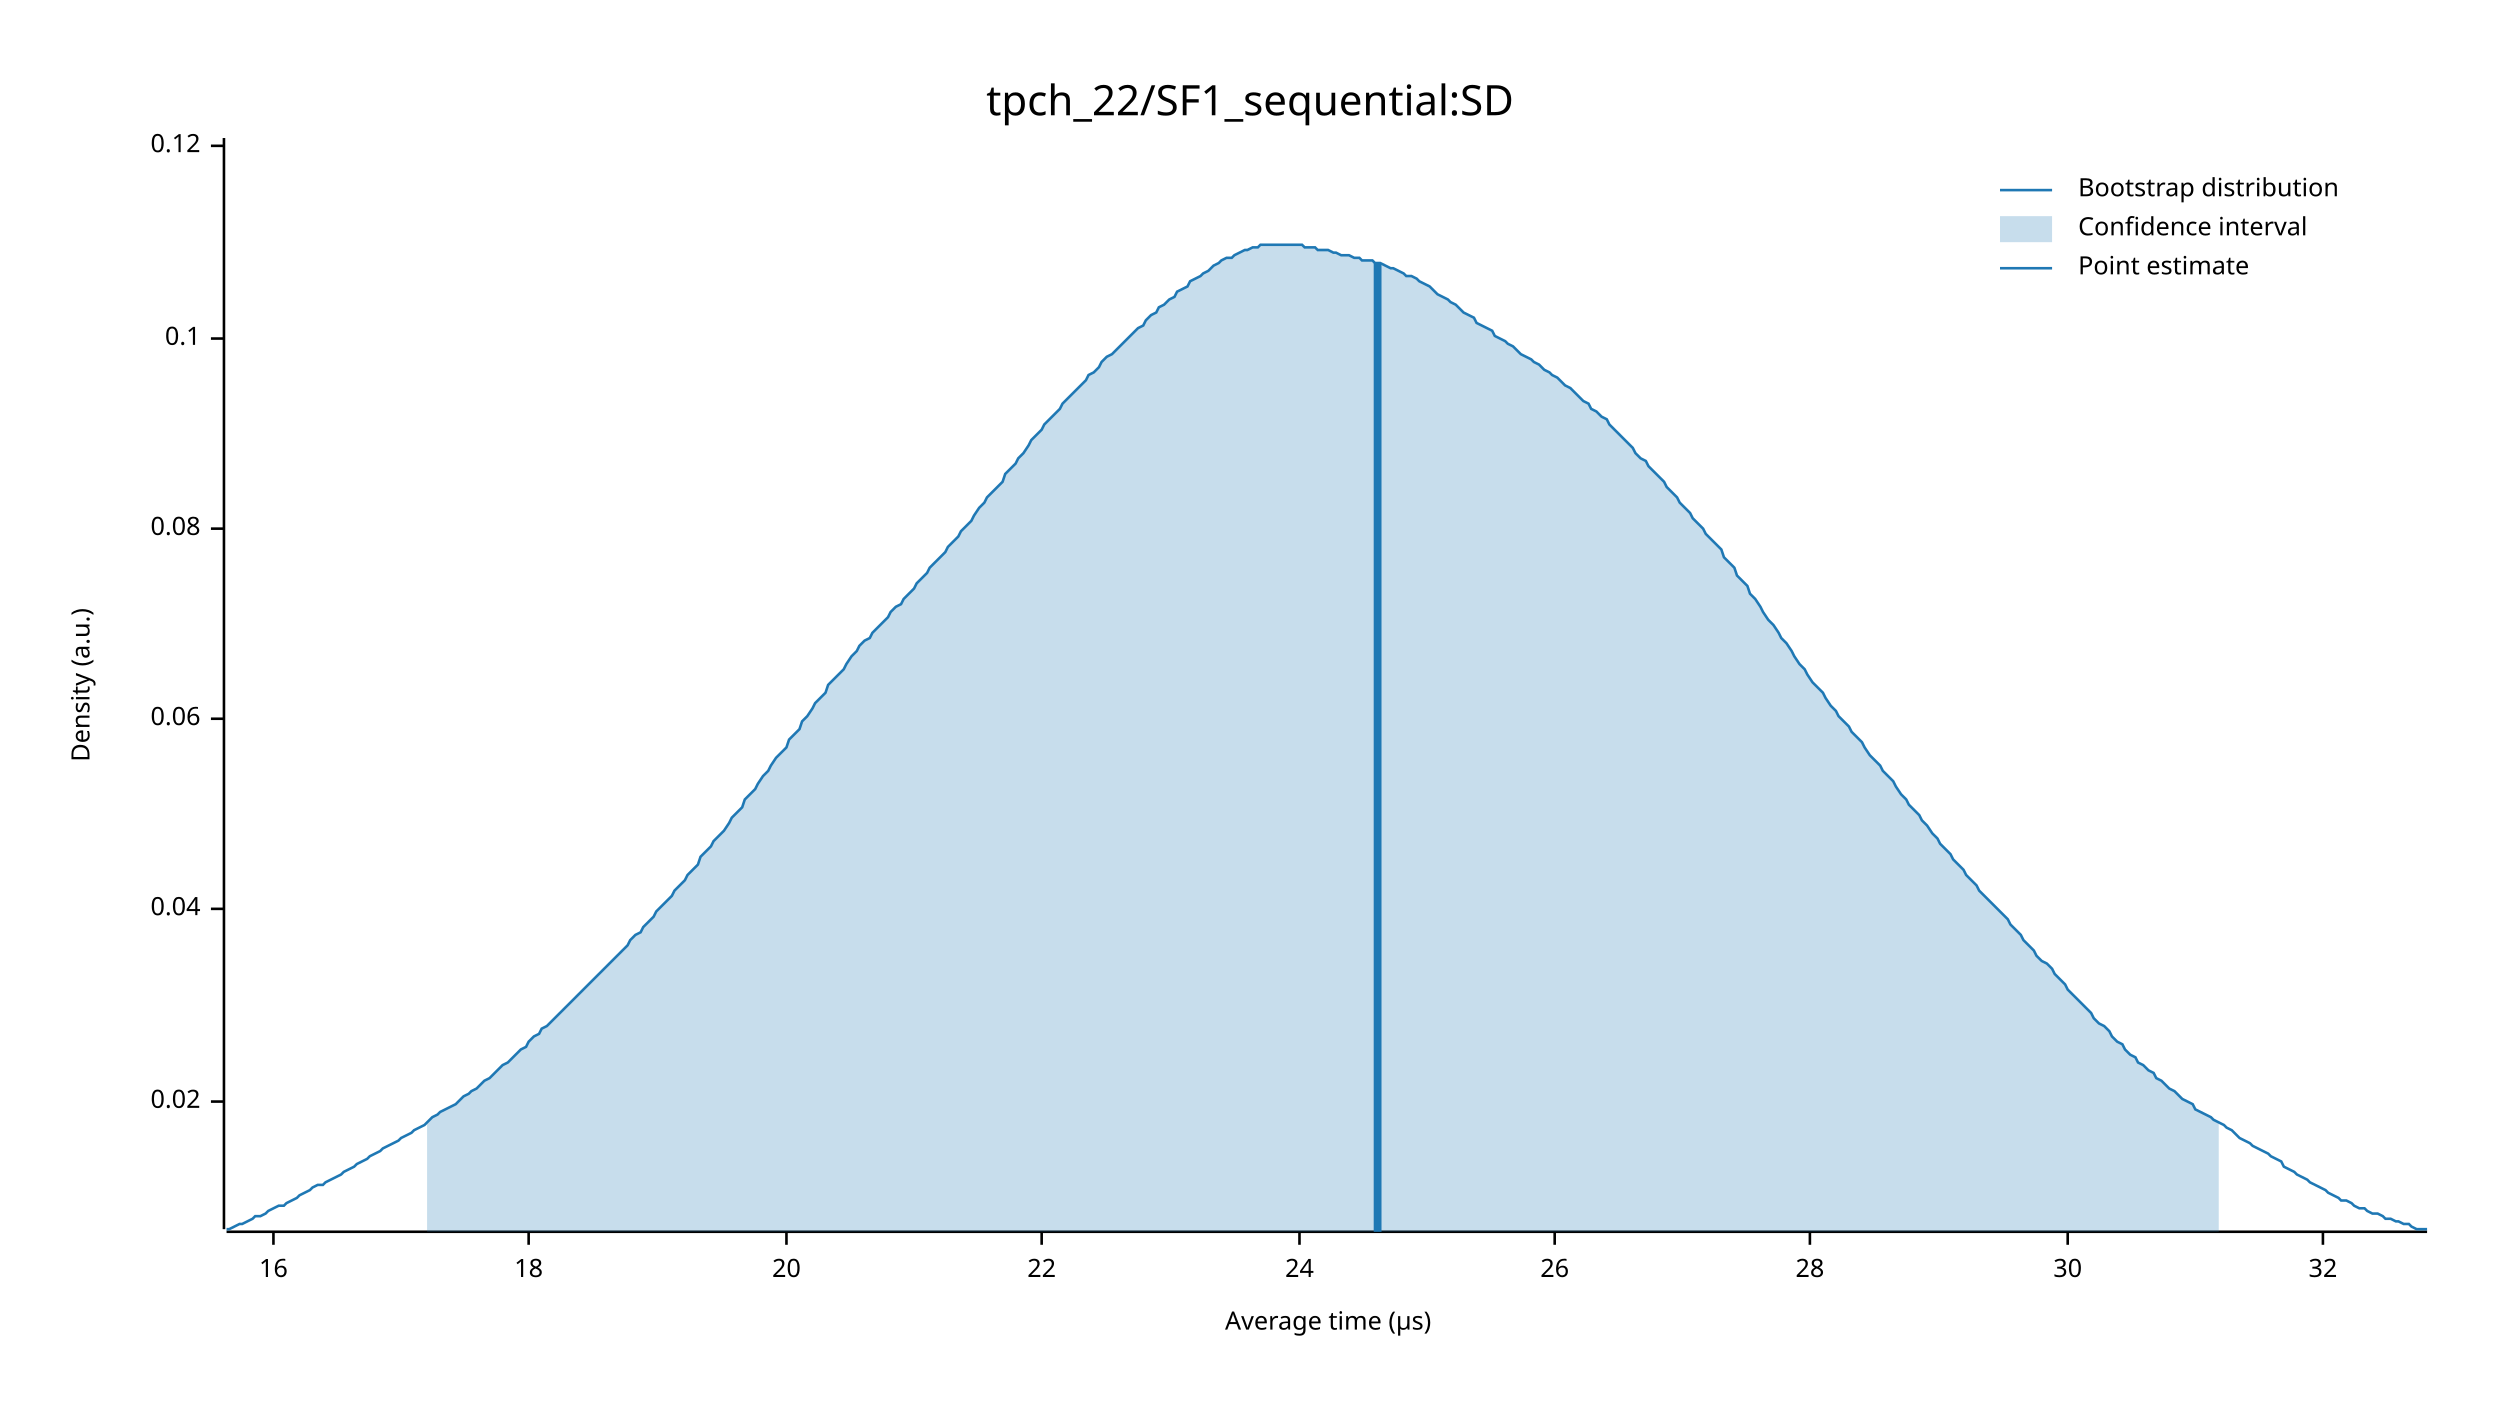
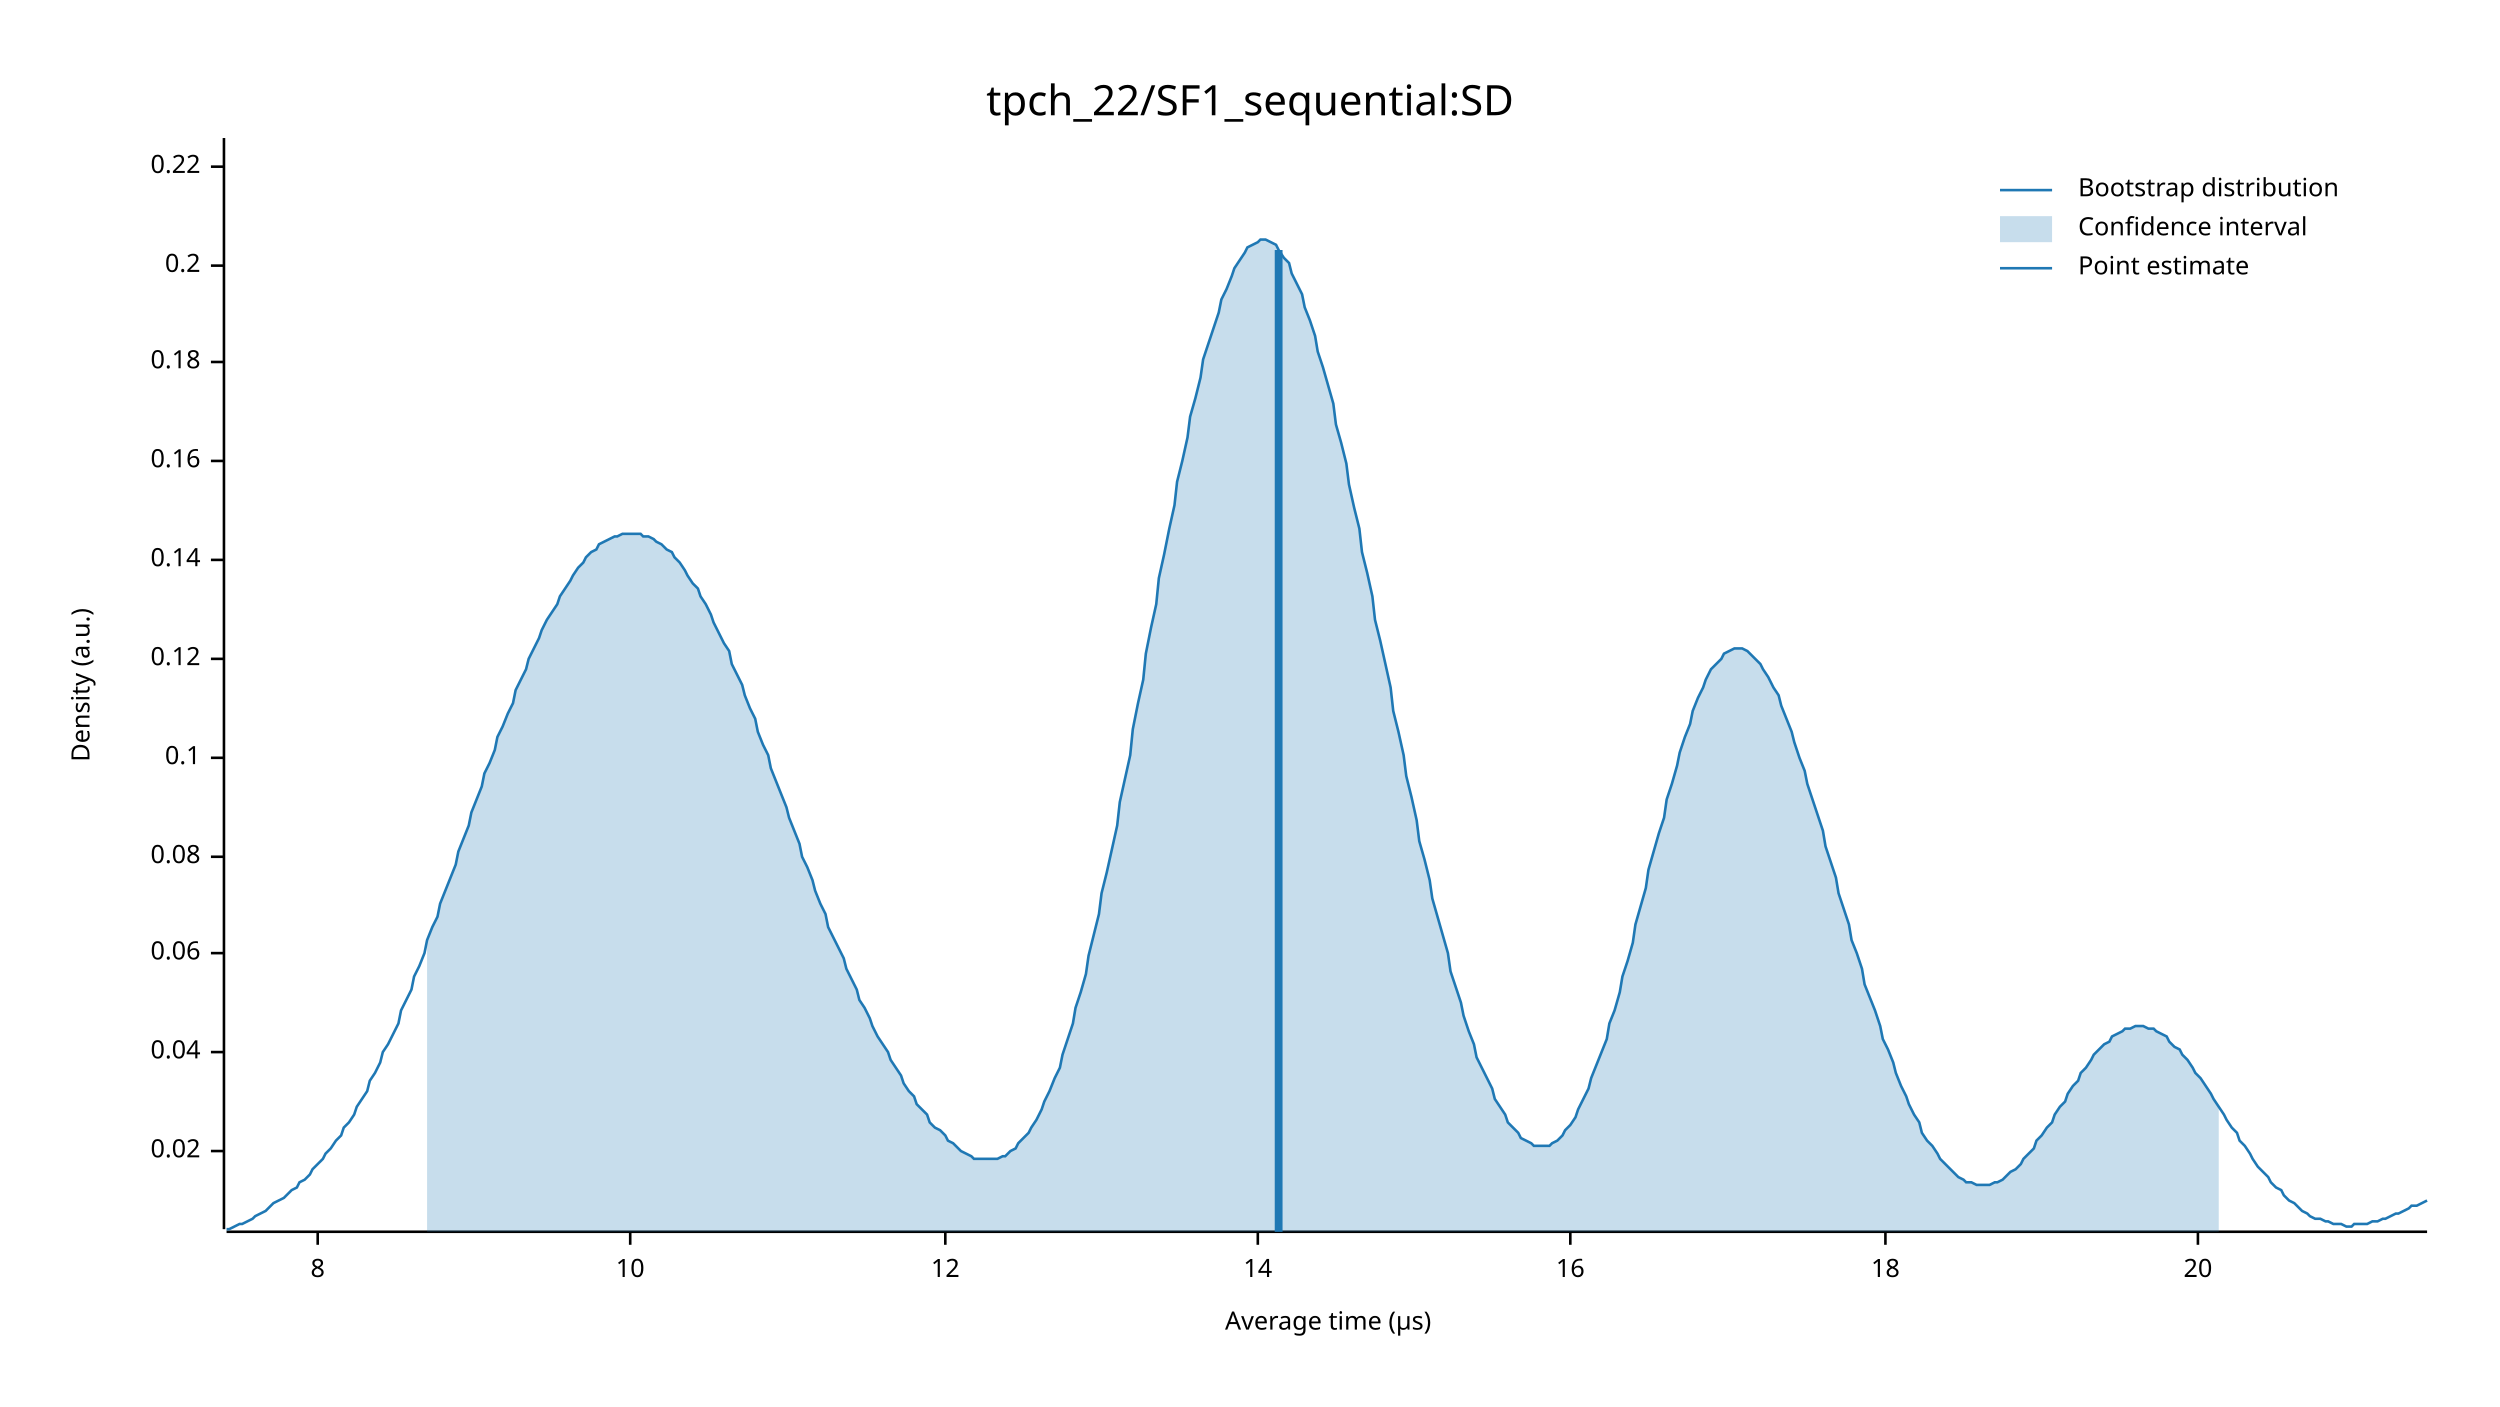
<svg xmlns="http://www.w3.org/2000/svg" width="960" height="540" viewBox="0 0 960 540">
  <text x="480" y="32" dy="0.76em" text-anchor="middle" font-family="sans-serif" font-size="16.129" opacity="1" fill="#000000">
tpch_22/SF1_sequential:SD
</text>
  <text x="27" y="263" dy="0.76em" text-anchor="middle" font-family="sans-serif" font-size="9.677" opacity="1" fill="#000000" transform="rotate(270, 27, 263)">
Density (a.u.)
</text>
  <text x="510" y="513" dy="-0.5ex" text-anchor="middle" font-family="sans-serif" font-size="9.677" opacity="1" fill="#000000">
Average time (µs)
</text>
  <polyline fill="none" opacity="1" stroke="#000000" stroke-width="1" points="86,53 86,472 " />
-   <text x="77" y="423" dy="0.5ex" text-anchor="end" font-family="sans-serif" font-size="9.677" opacity="1" fill="#000000">
+   <text x="77" y="442" dy="0.5ex" text-anchor="end" font-family="sans-serif" font-size="9.677" opacity="1" fill="#000000">
0.02
</text>
-   <polyline fill="none" opacity="1" stroke="#000000" stroke-width="1" points="81,423 86,423 " />
-   <text x="77" y="349" dy="0.5ex" text-anchor="end" font-family="sans-serif" font-size="9.677" opacity="1" fill="#000000">
+   <polyline fill="none" opacity="1" stroke="#000000" stroke-width="1" points="81,442 86,442 " />
+   <text x="77" y="404" dy="0.5ex" text-anchor="end" font-family="sans-serif" font-size="9.677" opacity="1" fill="#000000">
0.04
</text>
-   <polyline fill="none" opacity="1" stroke="#000000" stroke-width="1" points="81,349 86,349 " />
-   <text x="77" y="276" dy="0.5ex" text-anchor="end" font-family="sans-serif" font-size="9.677" opacity="1" fill="#000000">
+   <polyline fill="none" opacity="1" stroke="#000000" stroke-width="1" points="81,404 86,404 " />
+   <text x="77" y="366" dy="0.5ex" text-anchor="end" font-family="sans-serif" font-size="9.677" opacity="1" fill="#000000">
0.06
</text>
-   <polyline fill="none" opacity="1" stroke="#000000" stroke-width="1" points="81,276 86,276 " />
-   <text x="77" y="203" dy="0.5ex" text-anchor="end" font-family="sans-serif" font-size="9.677" opacity="1" fill="#000000">
+   <polyline fill="none" opacity="1" stroke="#000000" stroke-width="1" points="81,366 86,366 " />
+   <text x="77" y="329" dy="0.5ex" text-anchor="end" font-family="sans-serif" font-size="9.677" opacity="1" fill="#000000">
0.08
</text>
-   <polyline fill="none" opacity="1" stroke="#000000" stroke-width="1" points="81,203 86,203 " />
-   <text x="77" y="130" dy="0.5ex" text-anchor="end" font-family="sans-serif" font-size="9.677" opacity="1" fill="#000000">
+   <polyline fill="none" opacity="1" stroke="#000000" stroke-width="1" points="81,329 86,329 " />
+   <text x="77" y="291" dy="0.5ex" text-anchor="end" font-family="sans-serif" font-size="9.677" opacity="1" fill="#000000">
0.1
</text>
-   <polyline fill="none" opacity="1" stroke="#000000" stroke-width="1" points="81,130 86,130 " />
-   <text x="77" y="56" dy="0.5ex" text-anchor="end" font-family="sans-serif" font-size="9.677" opacity="1" fill="#000000">
+   <polyline fill="none" opacity="1" stroke="#000000" stroke-width="1" points="81,291 86,291 " />
+   <text x="77" y="253" dy="0.5ex" text-anchor="end" font-family="sans-serif" font-size="9.677" opacity="1" fill="#000000">
0.12
</text>
-   <polyline fill="none" opacity="1" stroke="#000000" stroke-width="1" points="81,56 86,56 " />
+   <polyline fill="none" opacity="1" stroke="#000000" stroke-width="1" points="81,253 86,253 " />
+   <text x="77" y="215" dy="0.5ex" text-anchor="end" font-family="sans-serif" font-size="9.677" opacity="1" fill="#000000">
+ 0.14
+ </text>
+   <polyline fill="none" opacity="1" stroke="#000000" stroke-width="1" points="81,215 86,215 " />
+   <text x="77" y="177" dy="0.5ex" text-anchor="end" font-family="sans-serif" font-size="9.677" opacity="1" fill="#000000">
+ 0.16
+ </text>
+   <polyline fill="none" opacity="1" stroke="#000000" stroke-width="1" points="81,177 86,177 " />
+   <text x="77" y="139" dy="0.5ex" text-anchor="end" font-family="sans-serif" font-size="9.677" opacity="1" fill="#000000">
+ 0.18
+ </text>
+   <polyline fill="none" opacity="1" stroke="#000000" stroke-width="1" points="81,139 86,139 " />
+   <text x="77" y="102" dy="0.5ex" text-anchor="end" font-family="sans-serif" font-size="9.677" opacity="1" fill="#000000">
+ 0.2
+ </text>
+   <polyline fill="none" opacity="1" stroke="#000000" stroke-width="1" points="81,102 86,102 " />
+   <text x="77" y="64" dy="0.5ex" text-anchor="end" font-family="sans-serif" font-size="9.677" opacity="1" fill="#000000">
+ 0.22
+ </text>
+   <polyline fill="none" opacity="1" stroke="#000000" stroke-width="1" points="81,64 86,64 " />
  <polyline fill="none" opacity="1" stroke="#000000" stroke-width="1" points="87,473 932,473 " />
-   <text x="105" y="483" dy="0.76em" text-anchor="middle" font-family="sans-serif" font-size="9.677" opacity="1" fill="#000000">
+   <text x="122" y="483" dy="0.76em" text-anchor="middle" font-family="sans-serif" font-size="9.677" opacity="1" fill="#000000">
+ 8
+ </text>
+   <polyline fill="none" opacity="1" stroke="#000000" stroke-width="1" points="122,473 122,478 " />
+   <text x="242" y="483" dy="0.76em" text-anchor="middle" font-family="sans-serif" font-size="9.677" opacity="1" fill="#000000">
+ 10
+ </text>
+   <polyline fill="none" opacity="1" stroke="#000000" stroke-width="1" points="242,473 242,478 " />
+   <text x="363" y="483" dy="0.76em" text-anchor="middle" font-family="sans-serif" font-size="9.677" opacity="1" fill="#000000">
+ 12
+ </text>
+   <polyline fill="none" opacity="1" stroke="#000000" stroke-width="1" points="363,473 363,478 " />
+   <text x="483" y="483" dy="0.76em" text-anchor="middle" font-family="sans-serif" font-size="9.677" opacity="1" fill="#000000">
+ 14
+ </text>
+   <polyline fill="none" opacity="1" stroke="#000000" stroke-width="1" points="483,473 483,478 " />
+   <text x="603" y="483" dy="0.76em" text-anchor="middle" font-family="sans-serif" font-size="9.677" opacity="1" fill="#000000">
16
</text>
-   <polyline fill="none" opacity="1" stroke="#000000" stroke-width="1" points="105,473 105,478 " />
-   <text x="203" y="483" dy="0.76em" text-anchor="middle" font-family="sans-serif" font-size="9.677" opacity="1" fill="#000000">
+   <polyline fill="none" opacity="1" stroke="#000000" stroke-width="1" points="603,473 603,478 " />
+   <text x="724" y="483" dy="0.76em" text-anchor="middle" font-family="sans-serif" font-size="9.677" opacity="1" fill="#000000">
18
</text>
-   <polyline fill="none" opacity="1" stroke="#000000" stroke-width="1" points="203,473 203,478 " />
-   <text x="302" y="483" dy="0.76em" text-anchor="middle" font-family="sans-serif" font-size="9.677" opacity="1" fill="#000000">
+   <polyline fill="none" opacity="1" stroke="#000000" stroke-width="1" points="724,473 724,478 " />
+   <text x="844" y="483" dy="0.76em" text-anchor="middle" font-family="sans-serif" font-size="9.677" opacity="1" fill="#000000">
20
</text>
-   <polyline fill="none" opacity="1" stroke="#000000" stroke-width="1" points="302,473 302,478 " />
-   <text x="400" y="483" dy="0.76em" text-anchor="middle" font-family="sans-serif" font-size="9.677" opacity="1" fill="#000000">
- 22
- </text>
-   <polyline fill="none" opacity="1" stroke="#000000" stroke-width="1" points="400,473 400,478 " />
-   <text x="499" y="483" dy="0.76em" text-anchor="middle" font-family="sans-serif" font-size="9.677" opacity="1" fill="#000000">
- 24
- </text>
-   <polyline fill="none" opacity="1" stroke="#000000" stroke-width="1" points="499,473 499,478 " />
-   <text x="597" y="483" dy="0.76em" text-anchor="middle" font-family="sans-serif" font-size="9.677" opacity="1" fill="#000000">
- 26
- </text>
-   <polyline fill="none" opacity="1" stroke="#000000" stroke-width="1" points="597,473 597,478 " />
-   <text x="695" y="483" dy="0.76em" text-anchor="middle" font-family="sans-serif" font-size="9.677" opacity="1" fill="#000000">
- 28
- </text>
-   <polyline fill="none" opacity="1" stroke="#000000" stroke-width="1" points="695,473 695,478 " />
-   <text x="794" y="483" dy="0.76em" text-anchor="middle" font-family="sans-serif" font-size="9.677" opacity="1" fill="#000000">
- 30
- </text>
-   <polyline fill="none" opacity="1" stroke="#000000" stroke-width="1" points="794,473 794,478 " />
-   <text x="892" y="483" dy="0.76em" text-anchor="middle" font-family="sans-serif" font-size="9.677" opacity="1" fill="#000000">
- 32
- </text>
-   <polyline fill="none" opacity="1" stroke="#000000" stroke-width="1" points="892,473 892,478 " />
-   <polyline fill="none" opacity="1" stroke="#1F78B4" stroke-width="1" points="87,472 88,472 90,471 92,470 93,470 95,469 97,468 98,467 100,467 102,466 103,465 105,464 107,463 109,463 110,462 112,461 114,460 115,459 117,458 119,457 120,456 122,455 124,455 125,454 127,453 129,452 131,451 132,450 134,449 136,448 137,447 139,446 141,445 142,444 144,443 146,442 147,441 149,440 151,439 153,438 154,437 156,436 158,435 159,434 161,433 163,432 164,431 166,429 168,428 169,427 171,426 173,425 175,424 176,423 178,421 180,420 181,419 183,418 185,416 186,415 188,414 190,412 191,411 193,409 195,408 197,406 198,405 200,403 202,402 203,400 205,398 207,397 208,395 210,394 212,392 214,390 215,389 217,387 219,385 220,384 222,382 224,380 225,379 227,377 229,375 230,374 232,372 234,370 236,368 237,367 239,365 241,363 242,361 244,359 246,358 247,356 249,354 251,352 252,350 254,348 256,346 258,344 259,342 261,340 263,338 264,336 266,334 268,332 269,329 271,327 273,325 274,323 276,321 278,319 280,316 281,314 283,312 285,310 286,307 288,305 290,303 291,301 293,298 295,296 296,294 298,291 300,289 302,287 303,284 305,282 307,280 308,277 310,275 312,272 313,270 315,268 317,266 318,263 320,261 322,259 324,257 325,255 327,252 329,250 330,248 332,246 334,245 335,243 337,241 339,239 341,237 342,235 344,233 346,232 347,230 349,228 351,226 352,224 354,222 356,220 357,218 359,216 361,214 363,212 364,210 366,208 368,206 369,204 371,202 373,200 374,198 376,195 378,193 379,191 381,189 383,187 385,185 386,182 388,180 390,178 391,176 393,174 395,171 396,169 398,167 400,165 401,163 403,161 405,159 407,157 408,155 410,153 412,151 413,150 415,148 417,146 418,144 420,143 422,141 423,139 425,137 427,136 429,134 430,133 432,131 434,129 435,128 437,126 439,125 440,123 442,121 444,120 445,118 447,117 449,115 451,114 452,112 454,111 456,110 457,108 459,107 461,106 462,105 464,104 466,102 468,101 469,100 471,99 473,99 474,98 476,97 478,96 479,96 481,95 483,95 484,94 486,94 488,94 490,94 491,94 493,94 495,94 496,94 498,94 500,94 501,95 503,95 505,95 506,96 508,96 510,96 512,97 513,97 515,98 517,98 518,98 520,99 522,99 523,100 525,100 527,100 528,101 530,101 532,102 534,103 535,103 537,104 539,105 540,106 542,106 544,107 545,108 547,109 549,110 550,111 552,113 554,114 556,115 557,116 559,117 561,119 562,120 564,121 566,122 567,124 569,125 571,126 573,127 574,129 576,130 578,131 579,132 581,133 583,135 584,136 586,137 588,138 589,139 591,140 593,142 595,143 596,144 598,145 600,147 601,148 603,149 605,151 606,152 608,154 610,155 611,157 613,158 615,160 617,161 618,163 620,165 622,167 623,168 625,170 627,172 628,174 630,176 632,177 633,179 635,181 637,183 639,185 640,187 642,189 644,191 645,193 647,195 649,197 650,199 652,201 654,203 655,205 657,207 659,209 661,211 662,214 664,216 666,218 667,221 669,223 671,225 672,228 674,230 676,233 677,235 679,238 681,240 683,243 684,245 686,247 688,250 689,252 691,255 693,257 694,259 696,262 698,264 700,266 701,268 703,271 705,273 706,275 708,277 710,279 711,281 713,283 715,285 716,287 718,290 720,292 722,294 723,296 725,298 727,300 728,302 730,305 732,307 733,309 735,311 737,313 738,315 740,317 742,320 744,322 745,324 747,326 749,328 750,330 752,332 754,334 755,336 757,338 759,340 760,342 762,344 764,346 766,348 767,349 769,351 771,353 772,355 774,357 776,359 777,361 779,363 781,365 782,367 784,369 786,370 788,372 789,374 791,376 793,378 794,380 796,382 798,384 799,385 801,387 803,389 804,391 806,393 808,394 810,396 811,398 813,400 815,401 816,403 818,405 820,406 821,408 823,409 825,411 827,412 828,414 830,415 832,417 833,418 835,419 837,421 838,422 840,423 842,424 843,426 845,427 847,428 849,429 850,430 852,431 854,432 855,433 857,434 859,436 860,437 862,438 864,439 865,440 867,441 869,442 871,443 872,444 874,445 876,446 877,448 879,449 881,450 882,451 884,452 886,453 887,454 889,455 891,456 893,457 894,458 896,459 898,460 899,461 901,461 903,462 904,463 906,464 908,464 909,465 911,466 913,466 915,467 916,468 918,468 920,469 921,469 923,470 925,470 926,471 928,472 930,472 932,472 " />
-   <polygon opacity="0.25" fill="#1F78B4" points="164,431 166,429 168,428 169,427 171,426 173,425 175,424 176,423 178,421 180,420 181,419 183,418 185,416 186,415 188,414 190,412 191,411 193,409 195,408 197,406 198,405 200,403 202,402 203,400 205,398 207,397 208,395 210,394 212,392 214,390 215,389 217,387 219,385 220,384 222,382 224,380 225,379 227,377 229,375 230,374 232,372 234,370 236,368 237,367 239,365 241,363 242,361 244,359 246,358 247,356 249,354 251,352 252,350 254,348 256,346 258,344 259,342 261,340 263,338 264,336 266,334 268,332 269,329 271,327 273,325 274,323 276,321 278,319 280,316 281,314 283,312 285,310 286,307 288,305 290,303 291,301 293,298 295,296 296,294 298,291 300,289 302,287 303,284 305,282 307,280 308,277 310,275 312,272 313,270 315,268 317,266 318,263 320,261 322,259 324,257 325,255 327,252 329,250 330,248 332,246 334,245 335,243 337,241 339,239 341,237 342,235 344,233 346,232 347,230 349,228 351,226 352,224 354,222 356,220 357,218 359,216 361,214 363,212 364,210 366,208 368,206 369,204 371,202 373,200 374,198 376,195 378,193 379,191 381,189 383,187 385,185 386,182 388,180 390,178 391,176 393,174 395,171 396,169 398,167 400,165 401,163 403,161 405,159 407,157 408,155 410,153 412,151 413,150 415,148 417,146 418,144 420,143 422,141 423,139 425,137 427,136 429,134 430,133 432,131 434,129 435,128 437,126 439,125 440,123 442,121 444,120 445,118 447,117 449,115 451,114 452,112 454,111 456,110 457,108 459,107 461,106 462,105 464,104 466,102 468,101 469,100 471,99 473,99 474,98 476,97 478,96 479,96 481,95 483,95 484,94 486,94 488,94 490,94 491,94 493,94 495,94 496,94 498,94 500,94 501,95 503,95 505,95 506,96 508,96 510,96 512,97 513,97 515,98 517,98 518,98 520,99 522,99 523,100 525,100 527,100 528,101 530,101 532,102 534,103 535,103 537,104 539,105 540,106 542,106 544,107 545,108 547,109 549,110 550,111 552,113 554,114 556,115 557,116 559,117 561,119 562,120 564,121 566,122 567,124 569,125 571,126 573,127 574,129 576,130 578,131 579,132 581,133 583,135 584,136 586,137 588,138 589,139 591,140 593,142 595,143 596,144 598,145 600,147 601,148 603,149 605,151 606,152 608,154 610,155 611,157 613,158 615,160 617,161 618,163 620,165 622,167 623,168 625,170 627,172 628,174 630,176 632,177 633,179 635,181 637,183 639,185 640,187 642,189 644,191 645,193 647,195 649,197 650,199 652,201 654,203 655,205 657,207 659,209 661,211 662,214 664,216 666,218 667,221 669,223 671,225 672,228 674,230 676,233 677,235 679,238 681,240 683,243 684,245 686,247 688,250 689,252 691,255 693,257 694,259 696,262 698,264 700,266 701,268 703,271 705,273 706,275 708,277 710,279 711,281 713,283 715,285 716,287 718,290 720,292 722,294 723,296 725,298 727,300 728,302 730,305 732,307 733,309 735,311 737,313 738,315 740,317 742,320 744,322 745,324 747,326 749,328 750,330 752,332 754,334 755,336 757,338 759,340 760,342 762,344 764,346 766,348 767,349 769,351 771,353 772,355 774,357 776,359 777,361 779,363 781,365 782,367 784,369 786,370 788,372 789,374 791,376 793,378 794,380 796,382 798,384 799,385 801,387 803,389 804,391 806,393 808,394 810,396 811,398 813,400 815,401 816,403 818,405 820,406 821,408 823,409 825,411 827,412 828,414 830,415 832,417 833,418 835,419 837,421 838,422 840,423 842,424 843,426 845,427 847,428 849,429 850,430 852,431 852,473 164,473 " />
-   <polyline fill="none" opacity="1" stroke="#1F78B4" stroke-width="3" points="529,473 529,101 " />
+   <polyline fill="none" opacity="1" stroke="#000000" stroke-width="1" points="844,473 844,478 " />
+   <polyline fill="none" opacity="1" stroke="#1F78B4" stroke-width="1" points="87,472 88,472 90,471 92,470 93,470 95,469 97,468 98,467 100,466 102,465 103,464 105,462 107,461 109,460 110,459 112,457 114,456 115,454 117,453 119,451 120,449 122,447 124,445 125,443 127,441 129,438 131,436 132,433 134,431 136,428 137,425 139,422 141,419 142,415 144,412 146,408 147,404 149,401 151,397 153,393 154,388 156,384 158,380 159,375 161,371 163,366 164,361 166,356 168,352 169,347 171,342 173,337 175,332 176,327 178,322 180,317 181,312 183,307 185,302 186,297 188,293 190,288 191,283 193,279 195,274 197,270 198,265 200,261 202,257 203,253 205,249 207,245 208,242 210,238 212,235 214,232 215,229 217,226 219,223 220,221 222,218 224,216 225,214 227,212 229,211 230,209 232,208 234,207 236,206 237,206 239,205 241,205 242,205 244,205 246,205 247,206 249,206 251,207 252,208 254,209 256,211 258,212 259,214 261,216 263,219 264,221 266,224 268,226 269,229 271,232 273,236 274,239 276,243 278,247 280,250 281,255 283,259 285,263 286,267 288,272 290,276 291,281 293,286 295,290 296,295 298,300 300,305 302,310 303,314 305,319 307,324 308,329 310,333 312,338 313,342 315,347 317,351 318,356 320,360 322,364 324,368 325,372 327,376 329,380 330,384 332,387 334,391 335,394 337,398 339,401 341,404 342,407 344,410 346,413 347,416 349,419 351,421 352,424 354,426 356,428 357,431 359,433 361,434 363,436 364,438 366,439 368,441 369,442 371,443 373,444 374,445 376,445 378,445 379,445 381,445 383,445 385,444 386,444 388,442 390,441 391,439 393,437 395,435 396,433 398,430 400,426 401,423 403,419 405,414 407,410 408,405 410,399 412,393 413,387 415,381 417,374 418,367 420,359 422,351 423,343 425,335 427,326 429,317 430,308 432,299 434,290 435,280 437,270 439,261 440,251 442,241 444,232 445,222 447,213 449,203 451,194 452,185 454,177 456,168 457,160 459,153 461,145 462,138 464,132 466,126 468,120 469,115 471,111 473,106 474,103 476,100 478,97 479,95 481,94 483,93 484,92 486,92 488,93 490,94 491,96 493,99 495,101 496,105 498,109 500,113 501,118 503,123 505,129 506,135 508,141 510,148 512,155 513,163 515,170 517,178 518,186 520,195 522,203 523,212 525,220 527,229 528,238 530,246 532,255 534,264 535,273 537,281 539,290 540,298 542,306 544,315 545,323 547,330 549,338 550,345 552,352 554,359 556,366 557,373 559,379 561,385 562,390 564,396 566,401 567,406 569,410 571,414 573,418 574,422 576,425 578,428 579,431 581,433 583,435 584,437 586,438 588,439 589,440 591,440 593,440 595,440 596,439 598,438 600,436 601,434 603,432 605,429 606,426 608,422 610,418 611,414 613,409 615,404 617,399 618,393 620,388 622,381 623,375 625,369 627,362 628,355 630,348 632,341 633,334 635,327 637,320 639,314 640,307 642,301 644,294 645,289 647,283 649,278 650,273 652,268 654,264 655,261 657,257 659,255 661,253 662,251 664,250 666,249 667,249 669,249 671,250 672,251 674,253 676,255 677,257 679,260 681,264 683,267 684,271 686,276 688,281 689,285 691,291 693,296 694,301 696,307 698,313 700,319 701,325 703,331 705,337 706,343 708,349 710,355 711,361 713,366 715,372 716,378 718,383 720,388 722,394 723,399 725,403 727,408 728,412 730,417 732,421 733,424 735,428 737,431 738,435 740,438 742,440 744,443 745,445 747,447 749,449 750,450 752,452 754,453 755,454 757,454 759,455 760,455 762,455 764,455 766,454 767,454 769,453 771,451 772,450 774,449 776,447 777,445 779,443 781,441 782,438 784,436 786,433 788,431 789,428 791,425 793,423 794,420 796,417 798,415 799,412 801,410 803,407 804,405 806,403 808,401 810,400 811,398 813,397 815,396 816,395 818,395 820,394 821,394 823,394 825,395 827,395 828,396 830,397 832,398 833,400 835,402 837,403 838,405 840,407 842,410 843,412 845,414 847,417 849,420 850,422 852,425 854,428 855,430 857,433 859,435 860,438 862,440 864,443 865,445 867,448 869,450 871,452 872,454 874,456 876,457 877,459 879,461 881,462 882,463 884,465 886,466 887,467 889,468 891,468 893,469 894,469 896,470 898,470 899,470 901,471 903,471 904,470 906,470 908,470 909,470 911,469 913,469 915,468 916,468 918,467 920,466 921,466 923,465 925,464 926,463 928,463 930,462 932,461 " />
+   <polygon opacity="0.25" fill="#1F78B4" points="164,361 166,356 168,352 169,347 171,342 173,337 175,332 176,327 178,322 180,317 181,312 183,307 185,302 186,297 188,293 190,288 191,283 193,279 195,274 197,270 198,265 200,261 202,257 203,253 205,249 207,245 208,242 210,238 212,235 214,232 215,229 217,226 219,223 220,221 222,218 224,216 225,214 227,212 229,211 230,209 232,208 234,207 236,206 237,206 239,205 241,205 242,205 244,205 246,205 247,206 249,206 251,207 252,208 254,209 256,211 258,212 259,214 261,216 263,219 264,221 266,224 268,226 269,229 271,232 273,236 274,239 276,243 278,247 280,250 281,255 283,259 285,263 286,267 288,272 290,276 291,281 293,286 295,290 296,295 298,300 300,305 302,310 303,314 305,319 307,324 308,329 310,333 312,338 313,342 315,347 317,351 318,356 320,360 322,364 324,368 325,372 327,376 329,380 330,384 332,387 334,391 335,394 337,398 339,401 341,404 342,407 344,410 346,413 347,416 349,419 351,421 352,424 354,426 356,428 357,431 359,433 361,434 363,436 364,438 366,439 368,441 369,442 371,443 373,444 374,445 376,445 378,445 379,445 381,445 383,445 385,444 386,444 388,442 390,441 391,439 393,437 395,435 396,433 398,430 400,426 401,423 403,419 405,414 407,410 408,405 410,399 412,393 413,387 415,381 417,374 418,367 420,359 422,351 423,343 425,335 427,326 429,317 430,308 432,299 434,290 435,280 437,270 439,261 440,251 442,241 444,232 445,222 447,213 449,203 451,194 452,185 454,177 456,168 457,160 459,153 461,145 462,138 464,132 466,126 468,120 469,115 471,111 473,106 474,103 476,100 478,97 479,95 481,94 483,93 484,92 486,92 488,93 490,94 491,96 493,99 495,101 496,105 498,109 500,113 501,118 503,123 505,129 506,135 508,141 510,148 512,155 513,163 515,170 517,178 518,186 520,195 522,203 523,212 525,220 527,229 528,238 530,246 532,255 534,264 535,273 537,281 539,290 540,298 542,306 544,315 545,323 547,330 549,338 550,345 552,352 554,359 556,366 557,373 559,379 561,385 562,390 564,396 566,401 567,406 569,410 571,414 573,418 574,422 576,425 578,428 579,431 581,433 583,435 584,437 586,438 588,439 589,440 591,440 593,440 595,440 596,439 598,438 600,436 601,434 603,432 605,429 606,426 608,422 610,418 611,414 613,409 615,404 617,399 618,393 620,388 622,381 623,375 625,369 627,362 628,355 630,348 632,341 633,334 635,327 637,320 639,314 640,307 642,301 644,294 645,289 647,283 649,278 650,273 652,268 654,264 655,261 657,257 659,255 661,253 662,251 664,250 666,249 667,249 669,249 671,250 672,251 674,253 676,255 677,257 679,260 681,264 683,267 684,271 686,276 688,281 689,285 691,291 693,296 694,301 696,307 698,313 700,319 701,325 703,331 705,337 706,343 708,349 710,355 711,361 713,366 715,372 716,378 718,383 720,388 722,394 723,399 725,403 727,408 728,412 730,417 732,421 733,424 735,428 737,431 738,435 740,438 742,440 744,443 745,445 747,447 749,449 750,450 752,452 754,453 755,454 757,454 759,455 760,455 762,455 764,455 766,454 767,454 769,453 771,451 772,450 774,449 776,447 777,445 779,443 781,441 782,438 784,436 786,433 788,431 789,428 791,425 793,423 794,420 796,417 798,415 799,412 801,410 803,407 804,405 806,403 808,401 810,400 811,398 813,397 815,396 816,395 818,395 820,394 821,394 823,394 825,395 827,395 828,396 830,397 832,398 833,400 835,402 837,403 838,405 840,407 842,410 843,412 845,414 847,417 849,420 850,422 852,425 852,473 164,473 " />
+   <polyline fill="none" opacity="1" stroke="#1F78B4" stroke-width="3" points="491,473 491,96 " />
  <text x="798" y="68" dy="0.76em" text-anchor="start" font-family="sans-serif" font-size="9.677" opacity="1" fill="#000000">
Bootstrap distribution
</text>
  <text x="798" y="83" dy="0.76em" text-anchor="start" font-family="sans-serif" font-size="9.677" opacity="1" fill="#000000">
Confidence interval
</text>
  <text x="798" y="98" dy="0.76em" text-anchor="start" font-family="sans-serif" font-size="9.677" opacity="1" fill="#000000">
Point estimate
</text>
  <polyline fill="none" opacity="1" stroke="#1F78B4" stroke-width="1" points="768,73 788,73 " />
  <rect x="768" y="83" width="20" height="10" opacity="0.25" fill="#1F78B4" stroke="none" />
  <polyline fill="none" opacity="1" stroke="#1F78B4" stroke-width="1" points="768,103 788,103 " />
</svg>
